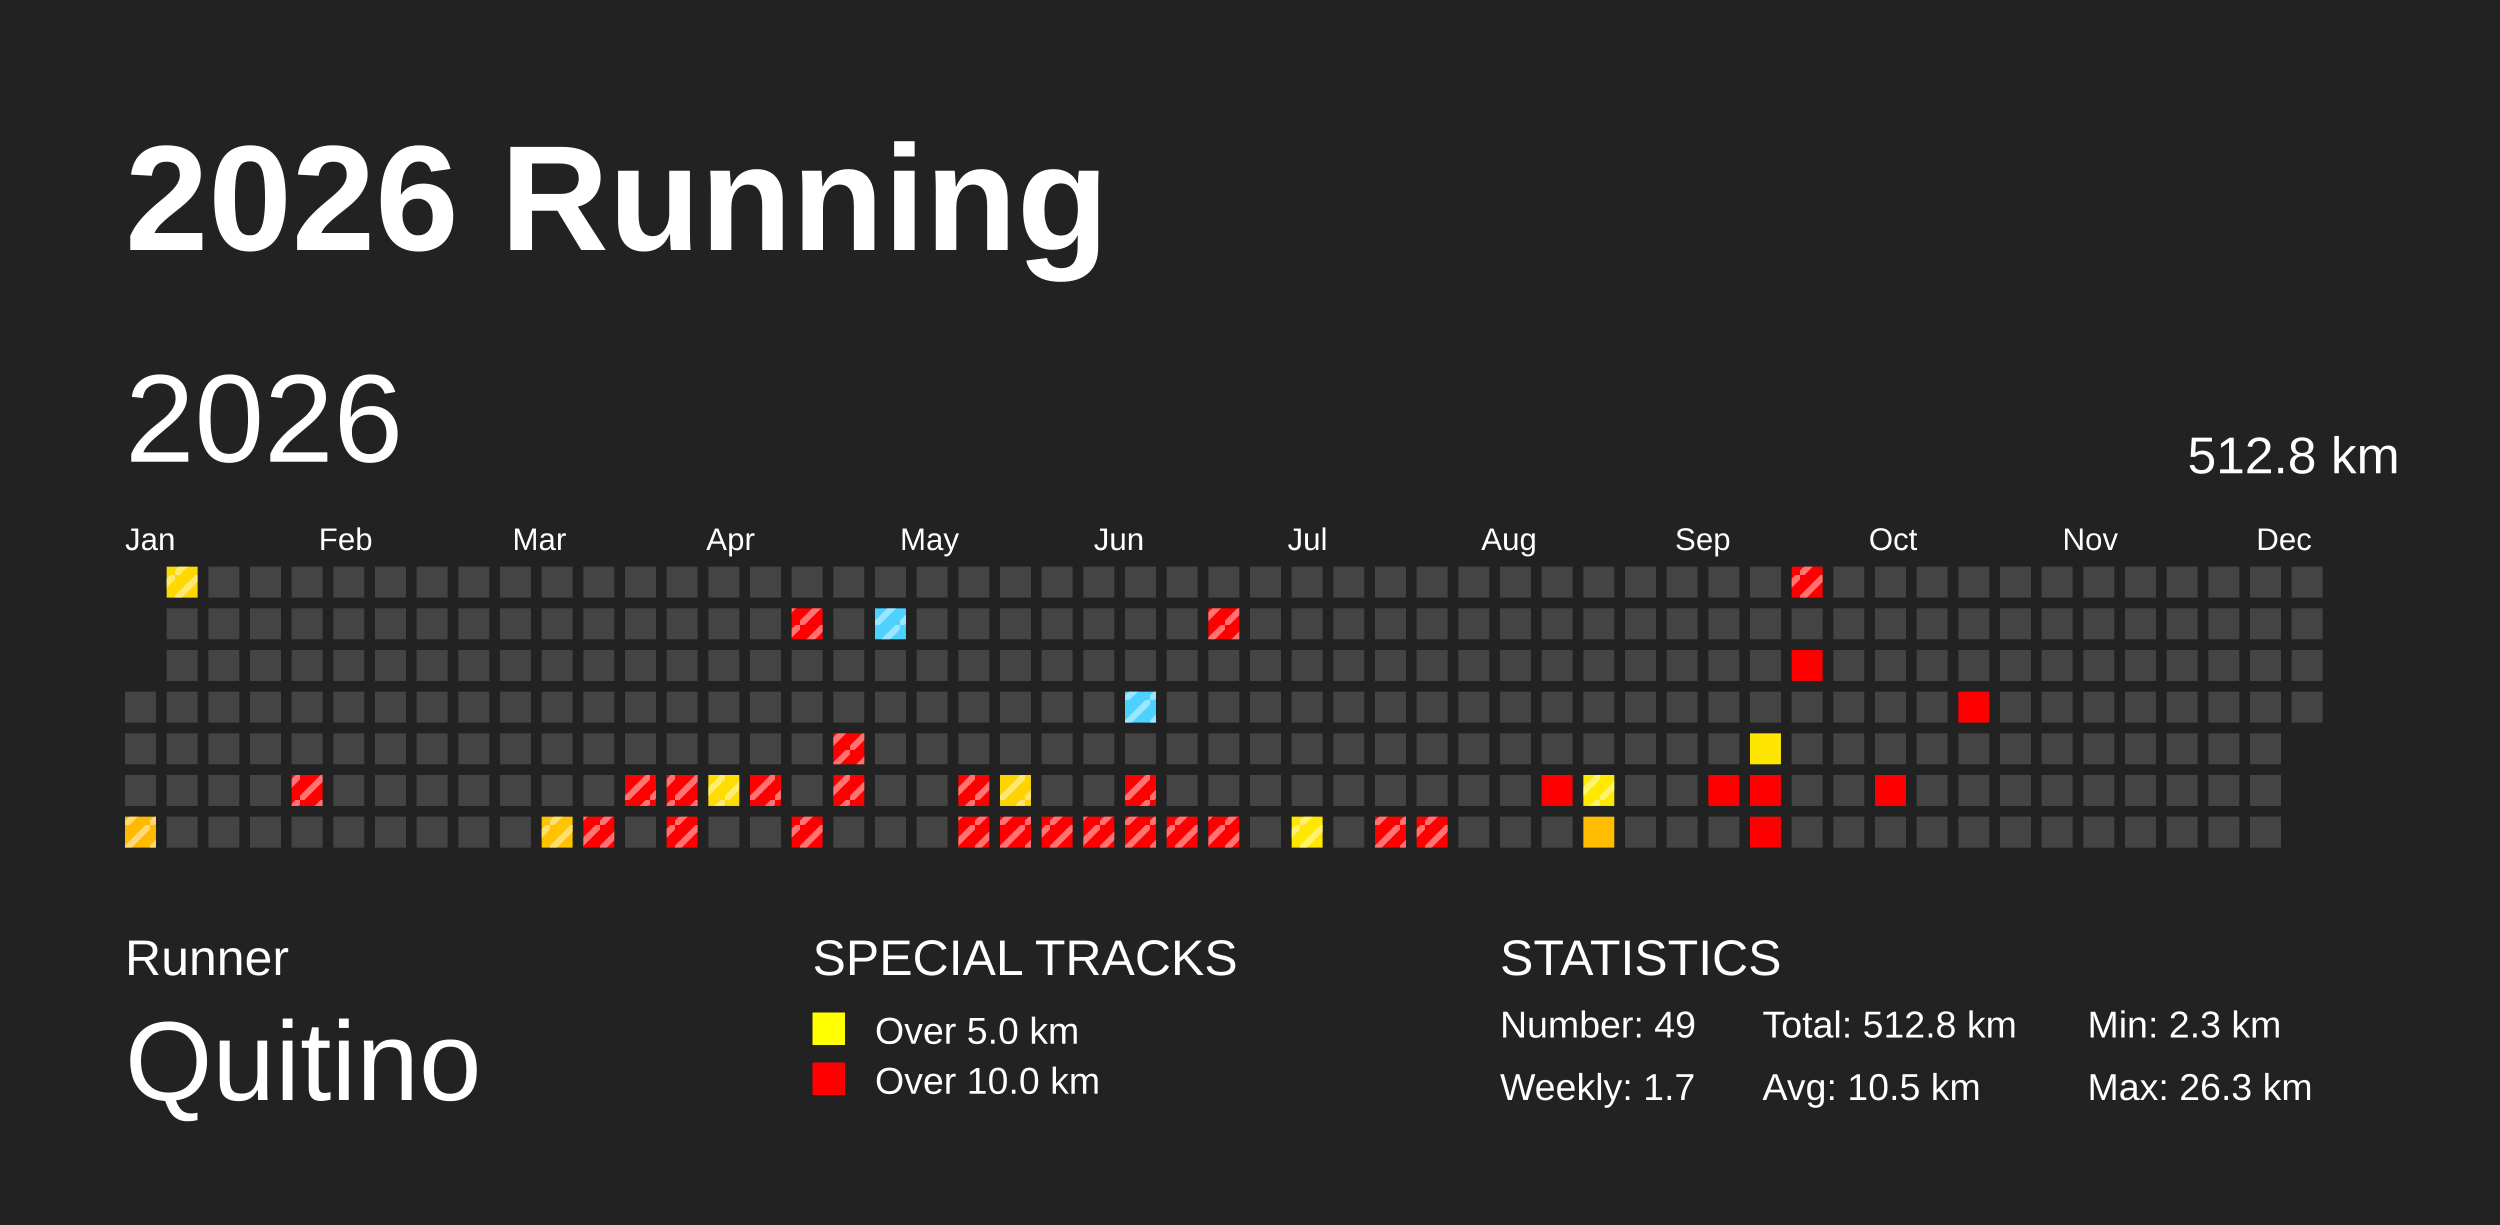
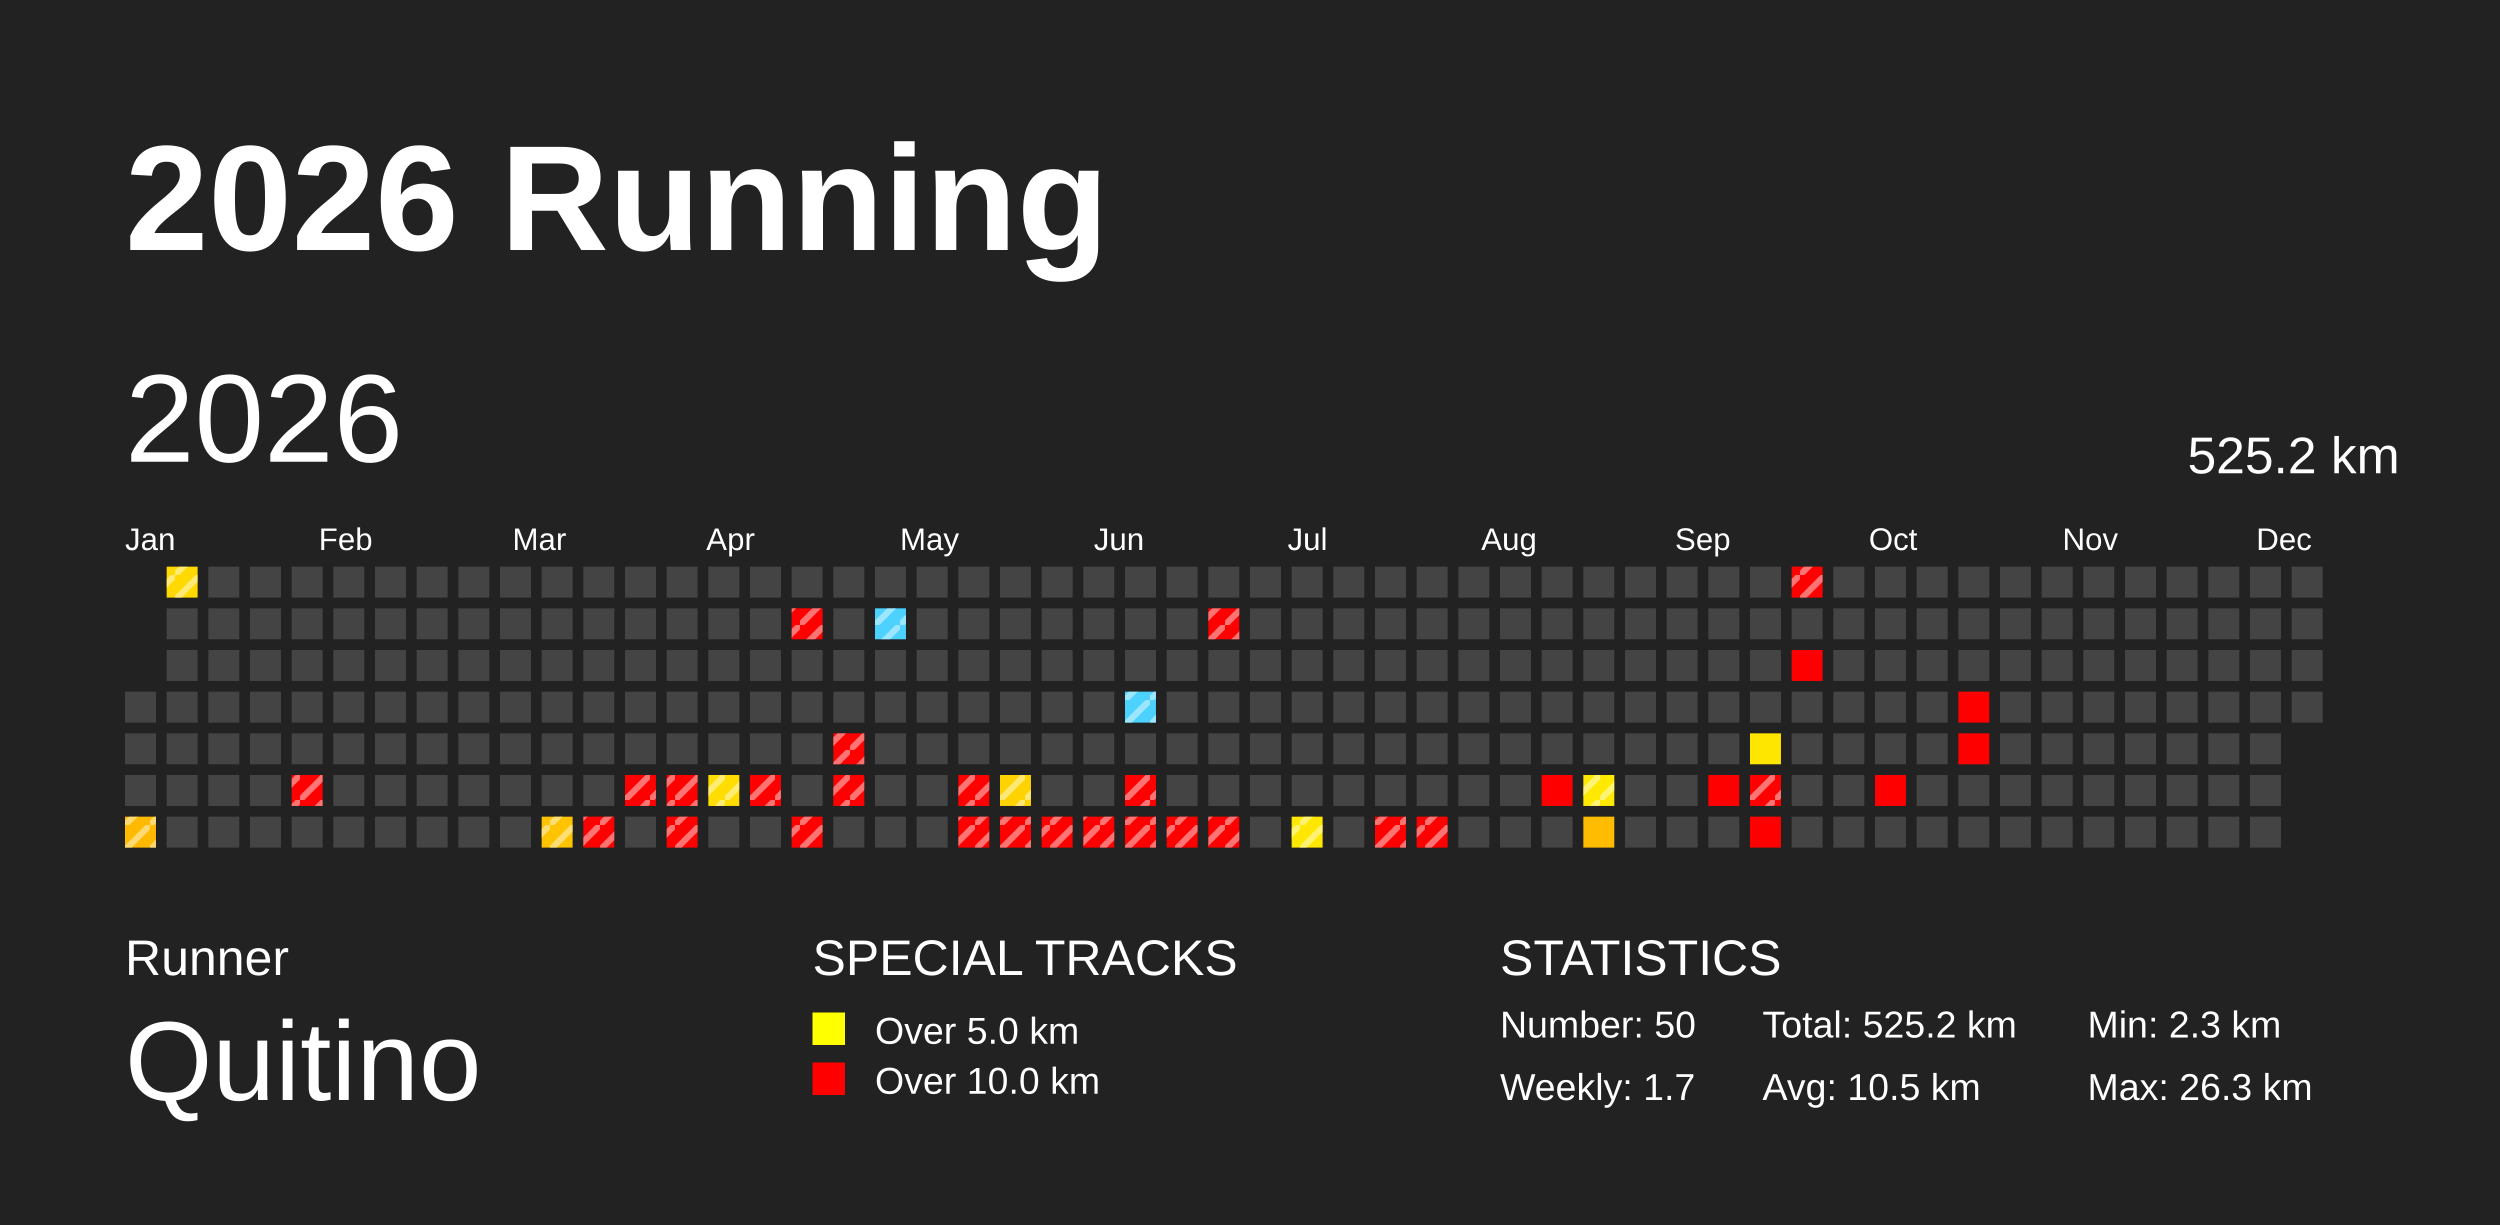
<svg xmlns="http://www.w3.org/2000/svg" baseProfile="full" height="98mm" version="1.1" viewBox="0,0,200,98" width="200mm">
  <defs>
    <pattern height="2" id="indoor-stripe" patternUnits="userSpaceOnUse" width="2">
      <line stroke="white" stroke-opacity="0.45" stroke-width="0.5" x1="0" x2="2" y1="2" y2="0" />
    </pattern>
  </defs>
  <rect fill="#222222" height="98" width="200" x="0" y="0" />
  <text fill="#FFFFFF" style="font-size:12px; font-family:Arial; font-weight:bold;" x="10" y="20">2026 Running</text>
  <text fill="#FFFFFF" style="font-size:4px; font-family:Arial" x="10" y="78">Runner</text>
  <text fill="#FFFFFF" style="font-size:9px; font-family:Arial" x="10" y="88">Quitino</text>
  <text fill="#FFFFFF" style="font-size:4px; font-family:Arial" x="65" y="78">SPECIAL TRACKS</text>
  <rect fill="yellow" height="2.6" width="2.6" x="65" y="81" />
  <text fill="#FFFFFF" style="font-size:3px; font-family:Arial" x="70" y="83.5">Over 5.0 km</text>
  <rect fill="red" height="2.6" width="2.6" x="65" y="85" />
  <text fill="#FFFFFF" style="font-size:3px; font-family:Arial" x="70" y="87.5">Over 10.0 km</text>
  <text fill="#FFFFFF" style="font-size:4px; font-family:Arial" x="120" y="78">STATISTICS</text>
-   <text fill="#FFFFFF" style="font-size:3px; font-family:Arial" x="120" y="83">Number: 49</text>
+   <text fill="#FFFFFF" style="font-size:3px; font-family:Arial" x="120" y="83">Number: 50</text>
  <text fill="#FFFFFF" style="font-size:3px; font-family:Arial" x="120" y="88">Weekly: 1.7</text>
-   <text fill="#FFFFFF" style="font-size:3px; font-family:Arial" x="141" y="83">Total: 512.8 km</text>
+   <text fill="#FFFFFF" style="font-size:3px; font-family:Arial" x="141" y="83">Total: 525.2 km</text>
  <text fill="#FFFFFF" style="font-size:3px; font-family:Arial" x="141" y="88">Avg: 10.5 km</text>
  <text fill="#FFFFFF" style="font-size:3px; font-family:Arial" x="167" y="83">Min: 2.3 km</text>
  <text fill="#FFFFFF" style="font-size:3px; font-family:Arial" x="167" y="88">Max: 26.3 km</text>
  <text dominant-baseline="hanging" fill="#FFFFFF" style="font-size:10.0px; font-family:Arial;" x="10" y="30">2026</text>
-   <text dominant-baseline="hanging" fill="#FFFFFF" style="font-size:4.125px; font-family:Arial;" x="175" y="35">512.8 km</text>
+   <text dominant-baseline="hanging" fill="#FFFFFF" style="font-size:4.125px; font-family:Arial;" x="175" y="35">525.2 km</text>
  <text fill="#FFFFFF" style="font-size:2.5px; font-family:Arial" x="10.0" y="44">Jan</text>
  <text fill="#FFFFFF" style="font-size:2.5px; font-family:Arial" x="25.5" y="44">Feb</text>
  <text fill="#FFFFFF" style="font-size:2.5px; font-family:Arial" x="41.0" y="44">Mar</text>
  <text fill="#FFFFFF" style="font-size:2.5px; font-family:Arial" x="56.5" y="44">Apr</text>
  <text fill="#FFFFFF" style="font-size:2.5px; font-family:Arial" x="72.0" y="44">May</text>
  <text fill="#FFFFFF" style="font-size:2.5px; font-family:Arial" x="87.5" y="44">Jun</text>
  <text fill="#FFFFFF" style="font-size:2.5px; font-family:Arial" x="103.0" y="44">Jul</text>
  <text fill="#FFFFFF" style="font-size:2.5px; font-family:Arial" x="118.5" y="44">Aug</text>
  <text fill="#FFFFFF" style="font-size:2.5px; font-family:Arial" x="134.0" y="44">Sep</text>
  <text fill="#FFFFFF" style="font-size:2.5px; font-family:Arial" x="149.5" y="44">Oct</text>
  <text fill="#FFFFFF" style="font-size:2.5px; font-family:Arial" x="165.0" y="44">Nov</text>
  <text fill="#FFFFFF" style="font-size:2.5px; font-family:Arial" x="180.5" y="44">Dec</text>
  <rect fill="#444444" height="2.476" width="2.476" x="10" y="55.333" />
  <rect fill="#444444" height="2.476" width="2.476" x="10" y="58.667" />
  <rect fill="#444444" height="2.476" width="2.476" x="10" y="62" />
  <rect fill="#ffba00" height="2.476" width="2.476" x="10" y="65.333" />
  <rect fill="url(#indoor-stripe)" height="2.476" width="2.476" x="10" y="65.333" />
  <rect fill="#ffd900" height="2.476" width="2.476" x="13.333" y="45.333" />
  <rect fill="url(#indoor-stripe)" height="2.476" width="2.476" x="13.333" y="45.333" />
  <rect fill="#444444" height="2.476" width="2.476" x="13.333" y="48.667" />
  <rect fill="#444444" height="2.476" width="2.476" x="13.333" y="52" />
  <rect fill="#444444" height="2.476" width="2.476" x="13.333" y="55.333" />
  <rect fill="#444444" height="2.476" width="2.476" x="13.333" y="58.667" />
  <rect fill="#444444" height="2.476" width="2.476" x="13.333" y="62" />
  <rect fill="#444444" height="2.476" width="2.476" x="13.333" y="65.333" />
  <rect fill="#444444" height="2.476" width="2.476" x="16.667" y="45.333" />
  <rect fill="#444444" height="2.476" width="2.476" x="16.667" y="48.667" />
  <rect fill="#444444" height="2.476" width="2.476" x="16.667" y="52" />
  <rect fill="#444444" height="2.476" width="2.476" x="16.667" y="55.333" />
  <rect fill="#444444" height="2.476" width="2.476" x="16.667" y="58.667" />
  <rect fill="#444444" height="2.476" width="2.476" x="16.667" y="62" />
  <rect fill="#444444" height="2.476" width="2.476" x="16.667" y="65.333" />
  <rect fill="#444444" height="2.476" width="2.476" x="20.0" y="45.333" />
  <rect fill="#444444" height="2.476" width="2.476" x="20.0" y="48.667" />
  <rect fill="#444444" height="2.476" width="2.476" x="20.0" y="52" />
  <rect fill="#444444" height="2.476" width="2.476" x="20.0" y="55.333" />
  <rect fill="#444444" height="2.476" width="2.476" x="20.0" y="58.667" />
  <rect fill="#444444" height="2.476" width="2.476" x="20.0" y="62" />
  <rect fill="#444444" height="2.476" width="2.476" x="20.0" y="65.333" />
  <rect fill="#444444" height="2.476" width="2.476" x="23.333" y="45.333" />
  <rect fill="#444444" height="2.476" width="2.476" x="23.333" y="48.667" />
  <rect fill="#444444" height="2.476" width="2.476" x="23.333" y="52" />
  <rect fill="#444444" height="2.476" width="2.476" x="23.333" y="55.333" />
  <rect fill="#444444" height="2.476" width="2.476" x="23.333" y="58.667" />
  <rect fill="red" height="2.476" width="2.476" x="23.333" y="62" />
  <rect fill="url(#indoor-stripe)" height="2.476" width="2.476" x="23.333" y="62" />
  <rect fill="#444444" height="2.476" width="2.476" x="23.333" y="65.333" />
  <rect fill="#444444" height="2.476" width="2.476" x="26.667" y="45.333" />
  <rect fill="#444444" height="2.476" width="2.476" x="26.667" y="48.667" />
  <rect fill="#444444" height="2.476" width="2.476" x="26.667" y="52" />
  <rect fill="#444444" height="2.476" width="2.476" x="26.667" y="55.333" />
  <rect fill="#444444" height="2.476" width="2.476" x="26.667" y="58.667" />
  <rect fill="#444444" height="2.476" width="2.476" x="26.667" y="62" />
  <rect fill="#444444" height="2.476" width="2.476" x="26.667" y="65.333" />
  <rect fill="#444444" height="2.476" width="2.476" x="30" y="45.333" />
  <rect fill="#444444" height="2.476" width="2.476" x="30" y="48.667" />
  <rect fill="#444444" height="2.476" width="2.476" x="30" y="52" />
  <rect fill="#444444" height="2.476" width="2.476" x="30" y="55.333" />
  <rect fill="#444444" height="2.476" width="2.476" x="30" y="58.667" />
  <rect fill="#444444" height="2.476" width="2.476" x="30" y="62" />
  <rect fill="#444444" height="2.476" width="2.476" x="30" y="65.333" />
  <rect fill="#444444" height="2.476" width="2.476" x="33.333" y="45.333" />
  <rect fill="#444444" height="2.476" width="2.476" x="33.333" y="48.667" />
  <rect fill="#444444" height="2.476" width="2.476" x="33.333" y="52" />
  <rect fill="#444444" height="2.476" width="2.476" x="33.333" y="55.333" />
  <rect fill="#444444" height="2.476" width="2.476" x="33.333" y="58.667" />
  <rect fill="#444444" height="2.476" width="2.476" x="33.333" y="62" />
  <rect fill="#444444" height="2.476" width="2.476" x="33.333" y="65.333" />
  <rect fill="#444444" height="2.476" width="2.476" x="36.667" y="45.333" />
  <rect fill="#444444" height="2.476" width="2.476" x="36.667" y="48.667" />
  <rect fill="#444444" height="2.476" width="2.476" x="36.667" y="52" />
  <rect fill="#444444" height="2.476" width="2.476" x="36.667" y="55.333" />
  <rect fill="#444444" height="2.476" width="2.476" x="36.667" y="58.667" />
  <rect fill="#444444" height="2.476" width="2.476" x="36.667" y="62" />
  <rect fill="#444444" height="2.476" width="2.476" x="36.667" y="65.333" />
  <rect fill="#444444" height="2.476" width="2.476" x="40.0" y="45.333" />
  <rect fill="#444444" height="2.476" width="2.476" x="40.0" y="48.667" />
  <rect fill="#444444" height="2.476" width="2.476" x="40.0" y="52" />
  <rect fill="#444444" height="2.476" width="2.476" x="40.0" y="55.333" />
  <rect fill="#444444" height="2.476" width="2.476" x="40.0" y="58.667" />
  <rect fill="#444444" height="2.476" width="2.476" x="40.0" y="62" />
  <rect fill="#444444" height="2.476" width="2.476" x="40.0" y="65.333" />
  <rect fill="#444444" height="2.476" width="2.476" x="43.333" y="45.333" />
  <rect fill="#444444" height="2.476" width="2.476" x="43.333" y="48.667" />
  <rect fill="#444444" height="2.476" width="2.476" x="43.333" y="52" />
  <rect fill="#444444" height="2.476" width="2.476" x="43.333" y="55.333" />
  <rect fill="#444444" height="2.476" width="2.476" x="43.333" y="58.667" />
  <rect fill="#444444" height="2.476" width="2.476" x="43.333" y="62" />
  <rect fill="#ffc300" height="2.476" width="2.476" x="43.333" y="65.333" />
  <rect fill="url(#indoor-stripe)" height="2.476" width="2.476" x="43.333" y="65.333" />
  <rect fill="#444444" height="2.476" width="2.476" x="46.667" y="45.333" />
  <rect fill="#444444" height="2.476" width="2.476" x="46.667" y="48.667" />
  <rect fill="#444444" height="2.476" width="2.476" x="46.667" y="52" />
  <rect fill="#444444" height="2.476" width="2.476" x="46.667" y="55.333" />
  <rect fill="#444444" height="2.476" width="2.476" x="46.667" y="58.667" />
  <rect fill="#444444" height="2.476" width="2.476" x="46.667" y="62" />
  <rect fill="red" height="2.476" width="2.476" x="46.667" y="65.333" />
  <rect fill="url(#indoor-stripe)" height="2.476" width="2.476" x="46.667" y="65.333" />
  <rect fill="#444444" height="2.476" width="2.476" x="50" y="45.333" />
  <rect fill="#444444" height="2.476" width="2.476" x="50" y="48.667" />
  <rect fill="#444444" height="2.476" width="2.476" x="50" y="52" />
  <rect fill="#444444" height="2.476" width="2.476" x="50" y="55.333" />
  <rect fill="#444444" height="2.476" width="2.476" x="50" y="58.667" />
  <rect fill="red" height="2.476" width="2.476" x="50" y="62" />
  <rect fill="url(#indoor-stripe)" height="2.476" width="2.476" x="50" y="62" />
  <rect fill="#444444" height="2.476" width="2.476" x="50" y="65.333" />
  <rect fill="#444444" height="2.476" width="2.476" x="53.333" y="45.333" />
  <rect fill="#444444" height="2.476" width="2.476" x="53.333" y="48.667" />
  <rect fill="#444444" height="2.476" width="2.476" x="53.333" y="52" />
  <rect fill="#444444" height="2.476" width="2.476" x="53.333" y="55.333" />
  <rect fill="#444444" height="2.476" width="2.476" x="53.333" y="58.667" />
  <rect fill="red" height="2.476" width="2.476" x="53.333" y="62" />
  <rect fill="url(#indoor-stripe)" height="2.476" width="2.476" x="53.333" y="62" />
  <rect fill="red" height="2.476" width="2.476" x="53.333" y="65.333" />
  <rect fill="url(#indoor-stripe)" height="2.476" width="2.476" x="53.333" y="65.333" />
  <rect fill="#444444" height="2.476" width="2.476" x="56.667" y="45.333" />
  <rect fill="#444444" height="2.476" width="2.476" x="56.667" y="48.667" />
  <rect fill="#444444" height="2.476" width="2.476" x="56.667" y="52" />
  <rect fill="#444444" height="2.476" width="2.476" x="56.667" y="55.333" />
  <rect fill="#444444" height="2.476" width="2.476" x="56.667" y="58.667" />
  <rect fill="#ffdd00" height="2.476" width="2.476" x="56.667" y="62" />
  <rect fill="url(#indoor-stripe)" height="2.476" width="2.476" x="56.667" y="62" />
  <rect fill="#444444" height="2.476" width="2.476" x="56.667" y="65.333" />
  <rect fill="#444444" height="2.476" width="2.476" x="60" y="45.333" />
  <rect fill="#444444" height="2.476" width="2.476" x="60" y="48.667" />
  <rect fill="#444444" height="2.476" width="2.476" x="60" y="52" />
  <rect fill="#444444" height="2.476" width="2.476" x="60" y="55.333" />
  <rect fill="#444444" height="2.476" width="2.476" x="60" y="58.667" />
  <rect fill="red" height="2.476" width="2.476" x="60" y="62" />
  <rect fill="url(#indoor-stripe)" height="2.476" width="2.476" x="60" y="62" />
  <rect fill="#444444" height="2.476" width="2.476" x="60" y="65.333" />
  <rect fill="#444444" height="2.476" width="2.476" x="63.333" y="45.333" />
  <rect fill="red" height="2.476" width="2.476" x="63.333" y="48.667" />
  <rect fill="url(#indoor-stripe)" height="2.476" width="2.476" x="63.333" y="48.667" />
  <rect fill="#444444" height="2.476" width="2.476" x="63.333" y="52" />
  <rect fill="#444444" height="2.476" width="2.476" x="63.333" y="55.333" />
  <rect fill="#444444" height="2.476" width="2.476" x="63.333" y="58.667" />
  <rect fill="#444444" height="2.476" width="2.476" x="63.333" y="62" />
  <rect fill="red" height="2.476" width="2.476" x="63.333" y="65.333" />
  <rect fill="url(#indoor-stripe)" height="2.476" width="2.476" x="63.333" y="65.333" />
  <rect fill="#444444" height="2.476" width="2.476" x="66.667" y="45.333" />
  <rect fill="#444444" height="2.476" width="2.476" x="66.667" y="48.667" />
  <rect fill="#444444" height="2.476" width="2.476" x="66.667" y="52" />
  <rect fill="#444444" height="2.476" width="2.476" x="66.667" y="55.333" />
  <rect fill="red" height="2.476" width="2.476" x="66.667" y="58.667" />
  <rect fill="url(#indoor-stripe)" height="2.476" width="2.476" x="66.667" y="58.667" />
  <rect fill="red" height="2.476" width="2.476" x="66.667" y="62" />
  <rect fill="url(#indoor-stripe)" height="2.476" width="2.476" x="66.667" y="62" />
  <rect fill="#444444" height="2.476" width="2.476" x="66.667" y="65.333" />
  <rect fill="#444444" height="2.476" width="2.476" x="70" y="45.333" />
  <rect fill="#4dd2ff" height="2.476" width="2.476" x="70" y="48.667" />
  <rect fill="url(#indoor-stripe)" height="2.476" width="2.476" x="70" y="48.667" />
  <rect fill="#444444" height="2.476" width="2.476" x="70" y="52" />
  <rect fill="#444444" height="2.476" width="2.476" x="70" y="55.333" />
  <rect fill="#444444" height="2.476" width="2.476" x="70" y="58.667" />
  <rect fill="#444444" height="2.476" width="2.476" x="70" y="62" />
  <rect fill="#444444" height="2.476" width="2.476" x="70" y="65.333" />
  <rect fill="#444444" height="2.476" width="2.476" x="73.333" y="45.333" />
  <rect fill="#444444" height="2.476" width="2.476" x="73.333" y="48.667" />
  <rect fill="#444444" height="2.476" width="2.476" x="73.333" y="52" />
  <rect fill="#444444" height="2.476" width="2.476" x="73.333" y="55.333" />
  <rect fill="#444444" height="2.476" width="2.476" x="73.333" y="58.667" />
  <rect fill="#444444" height="2.476" width="2.476" x="73.333" y="62" />
  <rect fill="#444444" height="2.476" width="2.476" x="73.333" y="65.333" />
  <rect fill="#444444" height="2.476" width="2.476" x="76.667" y="45.333" />
  <rect fill="#444444" height="2.476" width="2.476" x="76.667" y="48.667" />
  <rect fill="#444444" height="2.476" width="2.476" x="76.667" y="52" />
  <rect fill="#444444" height="2.476" width="2.476" x="76.667" y="55.333" />
  <rect fill="#444444" height="2.476" width="2.476" x="76.667" y="58.667" />
  <rect fill="red" height="2.476" width="2.476" x="76.667" y="62" />
  <rect fill="url(#indoor-stripe)" height="2.476" width="2.476" x="76.667" y="62" />
  <rect fill="red" height="2.476" width="2.476" x="76.667" y="65.333" />
  <rect fill="url(#indoor-stripe)" height="2.476" width="2.476" x="76.667" y="65.333" />
  <rect fill="#444444" height="2.476" width="2.476" x="80.0" y="45.333" />
  <rect fill="#444444" height="2.476" width="2.476" x="80.0" y="48.667" />
  <rect fill="#444444" height="2.476" width="2.476" x="80.0" y="52" />
  <rect fill="#444444" height="2.476" width="2.476" x="80.0" y="55.333" />
  <rect fill="#444444" height="2.476" width="2.476" x="80.0" y="58.667" />
  <rect fill="#ffd300" height="2.476" width="2.476" x="80.0" y="62" />
  <rect fill="url(#indoor-stripe)" height="2.476" width="2.476" x="80.0" y="62" />
  <rect fill="red" height="2.476" width="2.476" x="80.0" y="65.333" />
  <rect fill="url(#indoor-stripe)" height="2.476" width="2.476" x="80.0" y="65.333" />
  <rect fill="#444444" height="2.476" width="2.476" x="83.333" y="45.333" />
  <rect fill="#444444" height="2.476" width="2.476" x="83.333" y="48.667" />
  <rect fill="#444444" height="2.476" width="2.476" x="83.333" y="52" />
  <rect fill="#444444" height="2.476" width="2.476" x="83.333" y="55.333" />
  <rect fill="#444444" height="2.476" width="2.476" x="83.333" y="58.667" />
  <rect fill="#444444" height="2.476" width="2.476" x="83.333" y="62" />
  <rect fill="red" height="2.476" width="2.476" x="83.333" y="65.333" />
  <rect fill="url(#indoor-stripe)" height="2.476" width="2.476" x="83.333" y="65.333" />
  <rect fill="#444444" height="2.476" width="2.476" x="86.667" y="45.333" />
  <rect fill="#444444" height="2.476" width="2.476" x="86.667" y="48.667" />
  <rect fill="#444444" height="2.476" width="2.476" x="86.667" y="52" />
  <rect fill="#444444" height="2.476" width="2.476" x="86.667" y="55.333" />
  <rect fill="#444444" height="2.476" width="2.476" x="86.667" y="58.667" />
  <rect fill="#444444" height="2.476" width="2.476" x="86.667" y="62" />
  <rect fill="red" height="2.476" width="2.476" x="86.667" y="65.333" />
  <rect fill="url(#indoor-stripe)" height="2.476" width="2.476" x="86.667" y="65.333" />
  <rect fill="#444444" height="2.476" width="2.476" x="90" y="45.333" />
  <rect fill="#444444" height="2.476" width="2.476" x="90" y="48.667" />
  <rect fill="#444444" height="2.476" width="2.476" x="90" y="52" />
  <rect fill="#4dd2ff" height="2.476" width="2.476" x="90" y="55.333" />
  <rect fill="url(#indoor-stripe)" height="2.476" width="2.476" x="90" y="55.333" />
  <rect fill="#444444" height="2.476" width="2.476" x="90" y="58.667" />
  <rect fill="red" height="2.476" width="2.476" x="90" y="62" />
  <rect fill="url(#indoor-stripe)" height="2.476" width="2.476" x="90" y="62" />
  <rect fill="red" height="2.476" width="2.476" x="90" y="65.333" />
  <rect fill="url(#indoor-stripe)" height="2.476" width="2.476" x="90" y="65.333" />
  <rect fill="#444444" height="2.476" width="2.476" x="93.333" y="45.333" />
  <rect fill="#444444" height="2.476" width="2.476" x="93.333" y="48.667" />
  <rect fill="#444444" height="2.476" width="2.476" x="93.333" y="52" />
  <rect fill="#444444" height="2.476" width="2.476" x="93.333" y="55.333" />
  <rect fill="#444444" height="2.476" width="2.476" x="93.333" y="58.667" />
  <rect fill="#444444" height="2.476" width="2.476" x="93.333" y="62" />
  <rect fill="red" height="2.476" width="2.476" x="93.333" y="65.333" />
  <rect fill="url(#indoor-stripe)" height="2.476" width="2.476" x="93.333" y="65.333" />
  <rect fill="#444444" height="2.476" width="2.476" x="96.667" y="45.333" />
  <rect fill="red" height="2.476" width="2.476" x="96.667" y="48.667" />
  <rect fill="url(#indoor-stripe)" height="2.476" width="2.476" x="96.667" y="48.667" />
  <rect fill="#444444" height="2.476" width="2.476" x="96.667" y="52" />
  <rect fill="#444444" height="2.476" width="2.476" x="96.667" y="55.333" />
  <rect fill="#444444" height="2.476" width="2.476" x="96.667" y="58.667" />
  <rect fill="#444444" height="2.476" width="2.476" x="96.667" y="62" />
  <rect fill="red" height="2.476" width="2.476" x="96.667" y="65.333" />
  <rect fill="url(#indoor-stripe)" height="2.476" width="2.476" x="96.667" y="65.333" />
  <rect fill="#444444" height="2.476" width="2.476" x="100" y="45.333" />
  <rect fill="#444444" height="2.476" width="2.476" x="100" y="48.667" />
  <rect fill="#444444" height="2.476" width="2.476" x="100" y="52" />
  <rect fill="#444444" height="2.476" width="2.476" x="100" y="55.333" />
  <rect fill="#444444" height="2.476" width="2.476" x="100" y="58.667" />
  <rect fill="#444444" height="2.476" width="2.476" x="100" y="62" />
  <rect fill="#444444" height="2.476" width="2.476" x="100" y="65.333" />
  <rect fill="#444444" height="2.476" width="2.476" x="103.333" y="45.333" />
  <rect fill="#444444" height="2.476" width="2.476" x="103.333" y="48.667" />
  <rect fill="#444444" height="2.476" width="2.476" x="103.333" y="52" />
  <rect fill="#444444" height="2.476" width="2.476" x="103.333" y="55.333" />
  <rect fill="#444444" height="2.476" width="2.476" x="103.333" y="58.667" />
  <rect fill="#444444" height="2.476" width="2.476" x="103.333" y="62" />
  <rect fill="#ffe700" height="2.476" width="2.476" x="103.333" y="65.333" />
  <rect fill="url(#indoor-stripe)" height="2.476" width="2.476" x="103.333" y="65.333" />
  <rect fill="#444444" height="2.476" width="2.476" x="106.667" y="45.333" />
  <rect fill="#444444" height="2.476" width="2.476" x="106.667" y="48.667" />
  <rect fill="#444444" height="2.476" width="2.476" x="106.667" y="52" />
  <rect fill="#444444" height="2.476" width="2.476" x="106.667" y="55.333" />
  <rect fill="#444444" height="2.476" width="2.476" x="106.667" y="58.667" />
  <rect fill="#444444" height="2.476" width="2.476" x="106.667" y="62" />
  <rect fill="#444444" height="2.476" width="2.476" x="106.667" y="65.333" />
  <rect fill="#444444" height="2.476" width="2.476" x="110" y="45.333" />
  <rect fill="#444444" height="2.476" width="2.476" x="110" y="48.667" />
  <rect fill="#444444" height="2.476" width="2.476" x="110" y="52" />
  <rect fill="#444444" height="2.476" width="2.476" x="110" y="55.333" />
  <rect fill="#444444" height="2.476" width="2.476" x="110" y="58.667" />
  <rect fill="#444444" height="2.476" width="2.476" x="110" y="62" />
  <rect fill="red" height="2.476" width="2.476" x="110" y="65.333" />
  <rect fill="url(#indoor-stripe)" height="2.476" width="2.476" x="110" y="65.333" />
  <rect fill="#444444" height="2.476" width="2.476" x="113.333" y="45.333" />
  <rect fill="#444444" height="2.476" width="2.476" x="113.333" y="48.667" />
  <rect fill="#444444" height="2.476" width="2.476" x="113.333" y="52" />
  <rect fill="#444444" height="2.476" width="2.476" x="113.333" y="55.333" />
  <rect fill="#444444" height="2.476" width="2.476" x="113.333" y="58.667" />
  <rect fill="#444444" height="2.476" width="2.476" x="113.333" y="62" />
  <rect fill="red" height="2.476" width="2.476" x="113.333" y="65.333" />
  <rect fill="url(#indoor-stripe)" height="2.476" width="2.476" x="113.333" y="65.333" />
  <rect fill="#444444" height="2.476" width="2.476" x="116.667" y="45.333" />
  <rect fill="#444444" height="2.476" width="2.476" x="116.667" y="48.667" />
  <rect fill="#444444" height="2.476" width="2.476" x="116.667" y="52" />
  <rect fill="#444444" height="2.476" width="2.476" x="116.667" y="55.333" />
  <rect fill="#444444" height="2.476" width="2.476" x="116.667" y="58.667" />
  <rect fill="#444444" height="2.476" width="2.476" x="116.667" y="62" />
  <rect fill="#444444" height="2.476" width="2.476" x="116.667" y="65.333" />
  <rect fill="#444444" height="2.476" width="2.476" x="120" y="45.333" />
  <rect fill="#444444" height="2.476" width="2.476" x="120" y="48.667" />
  <rect fill="#444444" height="2.476" width="2.476" x="120" y="52" />
  <rect fill="#444444" height="2.476" width="2.476" x="120" y="55.333" />
  <rect fill="#444444" height="2.476" width="2.476" x="120" y="58.667" />
  <rect fill="#444444" height="2.476" width="2.476" x="120" y="62" />
  <rect fill="#444444" height="2.476" width="2.476" x="120" y="65.333" />
  <rect fill="#444444" height="2.476" width="2.476" x="123.333" y="45.333" />
  <rect fill="#444444" height="2.476" width="2.476" x="123.333" y="48.667" />
  <rect fill="#444444" height="2.476" width="2.476" x="123.333" y="52" />
  <rect fill="#444444" height="2.476" width="2.476" x="123.333" y="55.333" />
  <rect fill="#444444" height="2.476" width="2.476" x="123.333" y="58.667" />
  <rect fill="red" height="2.476" width="2.476" x="123.333" y="62" />
  <rect fill="#444444" height="2.476" width="2.476" x="123.333" y="65.333" />
  <rect fill="#444444" height="2.476" width="2.476" x="126.667" y="45.333" />
  <rect fill="#444444" height="2.476" width="2.476" x="126.667" y="48.667" />
  <rect fill="#444444" height="2.476" width="2.476" x="126.667" y="52" />
  <rect fill="#444444" height="2.476" width="2.476" x="126.667" y="55.333" />
  <rect fill="#444444" height="2.476" width="2.476" x="126.667" y="58.667" />
  <rect fill="#ffe900" height="2.476" width="2.476" x="126.667" y="62" />
  <rect fill="url(#indoor-stripe)" height="2.476" width="2.476" x="126.667" y="62" />
  <rect fill="#ffbc00" height="2.476" width="2.476" x="126.667" y="65.333" />
  <rect fill="#444444" height="2.476" width="2.476" x="130" y="45.333" />
  <rect fill="#444444" height="2.476" width="2.476" x="130" y="48.667" />
  <rect fill="#444444" height="2.476" width="2.476" x="130" y="52" />
  <rect fill="#444444" height="2.476" width="2.476" x="130" y="55.333" />
  <rect fill="#444444" height="2.476" width="2.476" x="130" y="58.667" />
  <rect fill="#444444" height="2.476" width="2.476" x="130" y="62" />
  <rect fill="#444444" height="2.476" width="2.476" x="130" y="65.333" />
  <rect fill="#444444" height="2.476" width="2.476" x="133.333" y="45.333" />
  <rect fill="#444444" height="2.476" width="2.476" x="133.333" y="48.667" />
  <rect fill="#444444" height="2.476" width="2.476" x="133.333" y="52" />
  <rect fill="#444444" height="2.476" width="2.476" x="133.333" y="55.333" />
  <rect fill="#444444" height="2.476" width="2.476" x="133.333" y="58.667" />
  <rect fill="#444444" height="2.476" width="2.476" x="133.333" y="62" />
  <rect fill="#444444" height="2.476" width="2.476" x="133.333" y="65.333" />
  <rect fill="#444444" height="2.476" width="2.476" x="136.667" y="45.333" />
  <rect fill="#444444" height="2.476" width="2.476" x="136.667" y="48.667" />
  <rect fill="#444444" height="2.476" width="2.476" x="136.667" y="52" />
  <rect fill="#444444" height="2.476" width="2.476" x="136.667" y="55.333" />
  <rect fill="#444444" height="2.476" width="2.476" x="136.667" y="58.667" />
  <rect fill="red" height="2.476" width="2.476" x="136.667" y="62" />
  <rect fill="#444444" height="2.476" width="2.476" x="136.667" y="65.333" />
  <rect fill="#444444" height="2.476" width="2.476" x="140" y="45.333" />
  <rect fill="#444444" height="2.476" width="2.476" x="140" y="48.667" />
  <rect fill="#444444" height="2.476" width="2.476" x="140" y="52" />
  <rect fill="#444444" height="2.476" width="2.476" x="140" y="55.333" />
  <rect fill="#ffe600" height="2.476" width="2.476" x="140" y="58.667" />
  <rect fill="red" height="2.476" width="2.476" x="140" y="62" />
+   <rect fill="url(#indoor-stripe)" height="2.476" width="2.476" x="140" y="62" />
  <rect fill="red" height="2.476" width="2.476" x="140" y="65.333" />
  <rect fill="red" height="2.476" width="2.476" x="143.333" y="45.333" />
  <rect fill="url(#indoor-stripe)" height="2.476" width="2.476" x="143.333" y="45.333" />
  <rect fill="#444444" height="2.476" width="2.476" x="143.333" y="48.667" />
  <rect fill="red" height="2.476" width="2.476" x="143.333" y="52" />
  <rect fill="#444444" height="2.476" width="2.476" x="143.333" y="55.333" />
  <rect fill="#444444" height="2.476" width="2.476" x="143.333" y="58.667" />
  <rect fill="#444444" height="2.476" width="2.476" x="143.333" y="62" />
  <rect fill="#444444" height="2.476" width="2.476" x="143.333" y="65.333" />
  <rect fill="#444444" height="2.476" width="2.476" x="146.667" y="45.333" />
  <rect fill="#444444" height="2.476" width="2.476" x="146.667" y="48.667" />
  <rect fill="#444444" height="2.476" width="2.476" x="146.667" y="52" />
  <rect fill="#444444" height="2.476" width="2.476" x="146.667" y="55.333" />
  <rect fill="#444444" height="2.476" width="2.476" x="146.667" y="58.667" />
  <rect fill="#444444" height="2.476" width="2.476" x="146.667" y="62" />
  <rect fill="#444444" height="2.476" width="2.476" x="146.667" y="65.333" />
  <rect fill="#444444" height="2.476" width="2.476" x="150.0" y="45.333" />
  <rect fill="#444444" height="2.476" width="2.476" x="150.0" y="48.667" />
  <rect fill="#444444" height="2.476" width="2.476" x="150.0" y="52" />
  <rect fill="#444444" height="2.476" width="2.476" x="150.0" y="55.333" />
  <rect fill="#444444" height="2.476" width="2.476" x="150.0" y="58.667" />
  <rect fill="red" height="2.476" width="2.476" x="150.0" y="62" />
  <rect fill="#444444" height="2.476" width="2.476" x="150.0" y="65.333" />
  <rect fill="#444444" height="2.476" width="2.476" x="153.333" y="45.333" />
  <rect fill="#444444" height="2.476" width="2.476" x="153.333" y="48.667" />
  <rect fill="#444444" height="2.476" width="2.476" x="153.333" y="52" />
  <rect fill="#444444" height="2.476" width="2.476" x="153.333" y="55.333" />
  <rect fill="#444444" height="2.476" width="2.476" x="153.333" y="58.667" />
  <rect fill="#444444" height="2.476" width="2.476" x="153.333" y="62" />
  <rect fill="#444444" height="2.476" width="2.476" x="153.333" y="65.333" />
  <rect fill="#444444" height="2.476" width="2.476" x="156.667" y="45.333" />
  <rect fill="#444444" height="2.476" width="2.476" x="156.667" y="48.667" />
  <rect fill="#444444" height="2.476" width="2.476" x="156.667" y="52" />
  <rect fill="red" height="2.476" width="2.476" x="156.667" y="55.333" />
-   <rect fill="#444444" height="2.476" width="2.476" x="156.667" y="58.667" />
+   <rect fill="red" height="2.476" width="2.476" x="156.667" y="58.667" />
  <rect fill="#444444" height="2.476" width="2.476" x="156.667" y="62" />
  <rect fill="#444444" height="2.476" width="2.476" x="156.667" y="65.333" />
  <rect fill="#444444" height="2.476" width="2.476" x="160" y="45.333" />
  <rect fill="#444444" height="2.476" width="2.476" x="160" y="48.667" />
  <rect fill="#444444" height="2.476" width="2.476" x="160" y="52" />
  <rect fill="#444444" height="2.476" width="2.476" x="160" y="55.333" />
  <rect fill="#444444" height="2.476" width="2.476" x="160" y="58.667" />
  <rect fill="#444444" height="2.476" width="2.476" x="160" y="62" />
  <rect fill="#444444" height="2.476" width="2.476" x="160" y="65.333" />
  <rect fill="#444444" height="2.476" width="2.476" x="163.333" y="45.333" />
  <rect fill="#444444" height="2.476" width="2.476" x="163.333" y="48.667" />
  <rect fill="#444444" height="2.476" width="2.476" x="163.333" y="52" />
  <rect fill="#444444" height="2.476" width="2.476" x="163.333" y="55.333" />
  <rect fill="#444444" height="2.476" width="2.476" x="163.333" y="58.667" />
  <rect fill="#444444" height="2.476" width="2.476" x="163.333" y="62" />
  <rect fill="#444444" height="2.476" width="2.476" x="163.333" y="65.333" />
  <rect fill="#444444" height="2.476" width="2.476" x="166.667" y="45.333" />
  <rect fill="#444444" height="2.476" width="2.476" x="166.667" y="48.667" />
  <rect fill="#444444" height="2.476" width="2.476" x="166.667" y="52" />
  <rect fill="#444444" height="2.476" width="2.476" x="166.667" y="55.333" />
  <rect fill="#444444" height="2.476" width="2.476" x="166.667" y="58.667" />
  <rect fill="#444444" height="2.476" width="2.476" x="166.667" y="62" />
  <rect fill="#444444" height="2.476" width="2.476" x="166.667" y="65.333" />
  <rect fill="#444444" height="2.476" width="2.476" x="170" y="45.333" />
  <rect fill="#444444" height="2.476" width="2.476" x="170" y="48.667" />
  <rect fill="#444444" height="2.476" width="2.476" x="170" y="52" />
  <rect fill="#444444" height="2.476" width="2.476" x="170" y="55.333" />
  <rect fill="#444444" height="2.476" width="2.476" x="170" y="58.667" />
  <rect fill="#444444" height="2.476" width="2.476" x="170" y="62" />
  <rect fill="#444444" height="2.476" width="2.476" x="170" y="65.333" />
  <rect fill="#444444" height="2.476" width="2.476" x="173.333" y="45.333" />
  <rect fill="#444444" height="2.476" width="2.476" x="173.333" y="48.667" />
  <rect fill="#444444" height="2.476" width="2.476" x="173.333" y="52" />
  <rect fill="#444444" height="2.476" width="2.476" x="173.333" y="55.333" />
  <rect fill="#444444" height="2.476" width="2.476" x="173.333" y="58.667" />
  <rect fill="#444444" height="2.476" width="2.476" x="173.333" y="62" />
  <rect fill="#444444" height="2.476" width="2.476" x="173.333" y="65.333" />
  <rect fill="#444444" height="2.476" width="2.476" x="176.667" y="45.333" />
  <rect fill="#444444" height="2.476" width="2.476" x="176.667" y="48.667" />
  <rect fill="#444444" height="2.476" width="2.476" x="176.667" y="52" />
  <rect fill="#444444" height="2.476" width="2.476" x="176.667" y="55.333" />
  <rect fill="#444444" height="2.476" width="2.476" x="176.667" y="58.667" />
  <rect fill="#444444" height="2.476" width="2.476" x="176.667" y="62" />
  <rect fill="#444444" height="2.476" width="2.476" x="176.667" y="65.333" />
  <rect fill="#444444" height="2.476" width="2.476" x="180" y="45.333" />
  <rect fill="#444444" height="2.476" width="2.476" x="180" y="48.667" />
  <rect fill="#444444" height="2.476" width="2.476" x="180" y="52" />
  <rect fill="#444444" height="2.476" width="2.476" x="180" y="55.333" />
  <rect fill="#444444" height="2.476" width="2.476" x="180" y="58.667" />
  <rect fill="#444444" height="2.476" width="2.476" x="180" y="62" />
  <rect fill="#444444" height="2.476" width="2.476" x="180" y="65.333" />
  <rect fill="#444444" height="2.476" width="2.476" x="183.333" y="45.333" />
  <rect fill="#444444" height="2.476" width="2.476" x="183.333" y="48.667" />
  <rect fill="#444444" height="2.476" width="2.476" x="183.333" y="52" />
  <rect fill="#444444" height="2.476" width="2.476" x="183.333" y="55.333" />
</svg>
